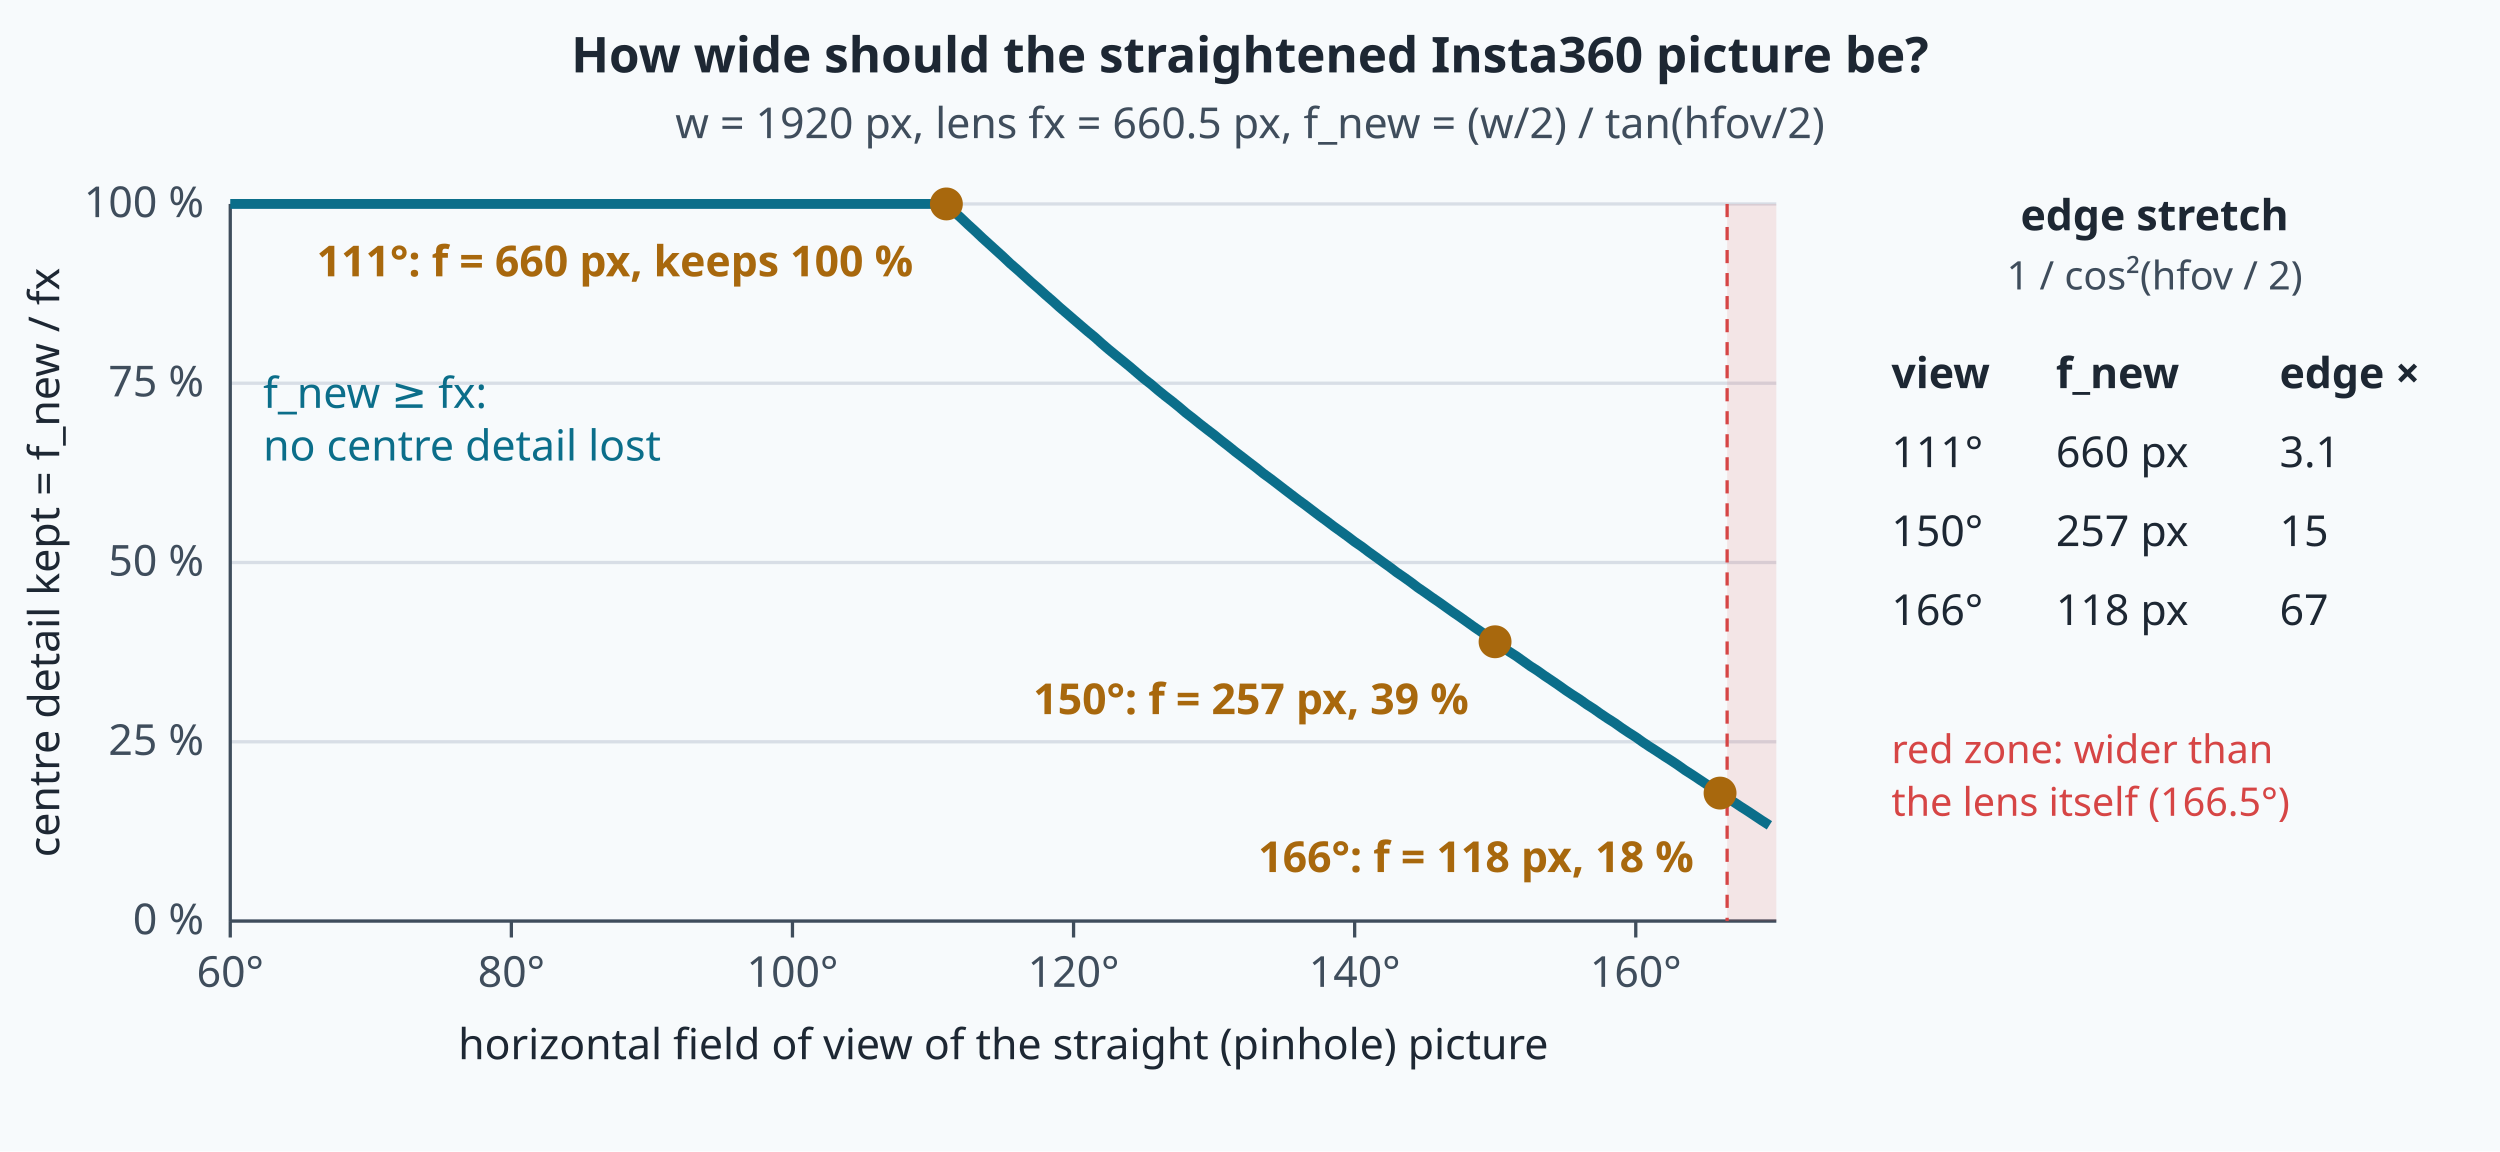
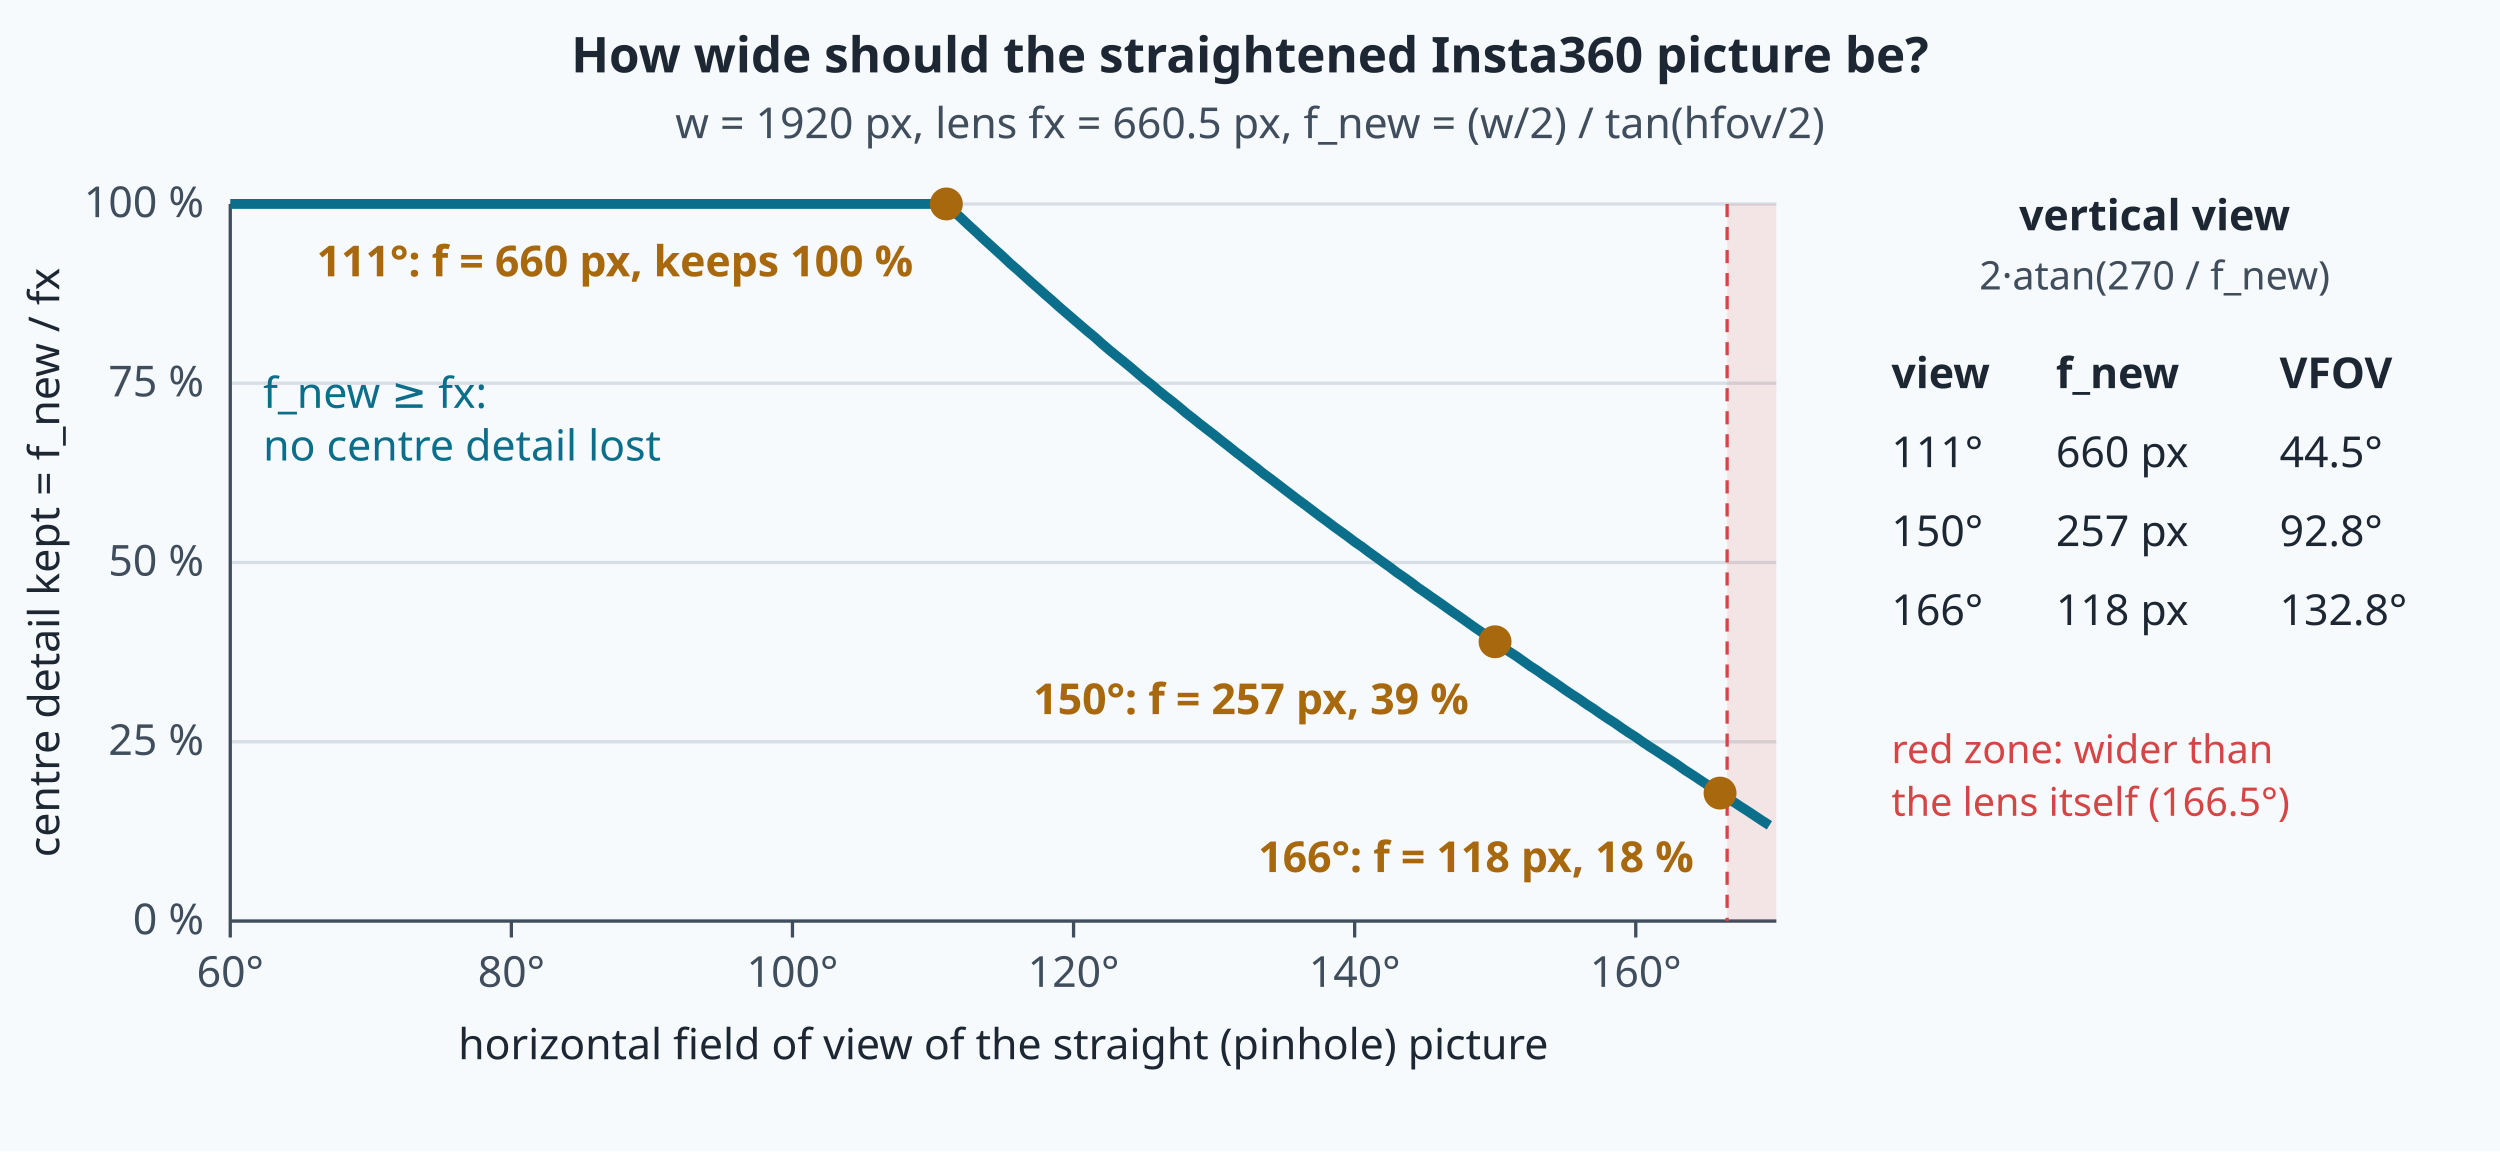
<svg xmlns="http://www.w3.org/2000/svg" viewBox="0 0 760 350" font-family="sans-serif" font-size="13">
  <rect width="760" height="350" fill="#f7fafc" />
  <text x="380.0" y="22" text-anchor="middle" font-weight="bold" font-size="15" fill="#1d2733">How wide should the straightened Insta360 picture be?</text>
  <text x="380.0" y="42" text-anchor="middle" fill="#3f4d5c">w = 1920 px, lens fx = 660.5 px, f_new = (w/2) / tan(hfov/2)</text>
  <line x1="70" y1="280.0" x2="540" y2="280.0" stroke="#d8dee6" />
  <text x="62" y="284.0" text-anchor="end" fill="#3f4d5c">0 %</text>
  <line x1="70" y1="225.5" x2="540" y2="225.5" stroke="#d8dee6" />
  <text x="62" y="229.5" text-anchor="end" fill="#3f4d5c">25 %</text>
  <line x1="70" y1="171.0" x2="540" y2="171.0" stroke="#d8dee6" />
  <text x="62" y="175.0" text-anchor="end" fill="#3f4d5c">50 %</text>
  <line x1="70" y1="116.5" x2="540" y2="116.5" stroke="#d8dee6" />
  <text x="62" y="120.5" text-anchor="end" fill="#3f4d5c">75 %</text>
  <line x1="70" y1="62.0" x2="540" y2="62.0" stroke="#d8dee6" />
  <text x="62" y="66.0" text-anchor="end" fill="#3f4d5c">100 %</text>
  <line x1="70.0" y1="280" x2="70.0" y2="285" stroke="#3f4d5c" />
  <text x="70.0" y="300" text-anchor="middle" fill="#3f4d5c">60°</text>
  <line x1="155.455" y1="280" x2="155.455" y2="285" stroke="#3f4d5c" />
  <text x="155.455" y="300" text-anchor="middle" fill="#3f4d5c">80°</text>
  <line x1="240.909" y1="280" x2="240.909" y2="285" stroke="#3f4d5c" />
  <text x="240.909" y="300" text-anchor="middle" fill="#3f4d5c">100°</text>
  <line x1="326.364" y1="280" x2="326.364" y2="285" stroke="#3f4d5c" />
  <text x="326.364" y="300" text-anchor="middle" fill="#3f4d5c">120°</text>
  <line x1="411.818" y1="280" x2="411.818" y2="285" stroke="#3f4d5c" />
  <text x="411.818" y="300" text-anchor="middle" fill="#3f4d5c">140°</text>
  <line x1="497.273" y1="280" x2="497.273" y2="285" stroke="#3f4d5c" />
  <text x="497.273" y="300" text-anchor="middle" fill="#3f4d5c">160°</text>
  <line x1="70" y1="280" x2="540" y2="280" stroke="#3f4d5c" />
  <line x1="70" y1="62" x2="70" y2="280" stroke="#3f4d5c" />
  <text x="305.0" y="322" text-anchor="middle" fill="#1d2733">horizontal field of view of the straight (pinhole) picture</text>
  <text transform="translate(18,171.0) rotate(-90)" text-anchor="middle" fill="#1d2733">centre detail kept = f_new / fx</text>
  <rect x="525.045" y="62" width="14.955" height="218" fill="#d64545" opacity="0.12" />
  <line x1="525.045" y1="62" x2="525.045" y2="280" stroke="#d64545" stroke-dasharray="4 3" />
  <polyline points="70.0,62.0 72.1,62.0 74.3,62.0 76.4,62.0 78.5,62.0 80.7,62.0 82.8,62.0 85.0,62.0 87.1,62.0 89.2,62.0 91.4,62.0 93.5,62.0 95.6,62.0 97.8,62.0 99.9,62.0 102.0,62.0 104.2,62.0 106.3,62.0 108.5,62.0 110.6,62.0 112.7,62.0 114.9,62.0 117.0,62.0 119.1,62.0 121.3,62.0 123.4,62.0 125.5,62.0 127.7,62.0 129.8,62.0 132.0,62.0 134.1,62.0 136.2,62.0 138.4,62.0 140.5,62.0 142.6,62.0 144.8,62.0 146.9,62.0 149.0,62.0 151.2,62.0 153.3,62.0 155.5,62.0 157.6,62.0 159.7,62.0 161.9,62.0 164.0,62.0 166.1,62.0 168.3,62.0 170.4,62.0 172.5,62.0 174.7,62.0 176.8,62.0 179.0,62.0 181.1,62.0 183.2,62.0 185.4,62.0 187.5,62.0 189.6,62.0 191.8,62.0 193.9,62.0 196.0,62.0 198.2,62.0 200.3,62.0 202.5,62.0 204.6,62.0 206.7,62.0 208.9,62.0 211.0,62.0 213.1,62.0 215.3,62.0 217.4,62.0 219.5,62.0 221.7,62.0 223.8,62.0 226.0,62.0 228.1,62.0 230.2,62.0 232.4,62.0 234.5,62.0 236.6,62.0 238.8,62.0 240.9,62.0 243.0,62.0 245.2,62.0 247.3,62.0 249.5,62.0 251.6,62.0 253.7,62.0 255.9,62.0 258.0,62.0 260.1,62.0 262.3,62.0 264.4,62.0 266.5,62.0 268.7,62.0 270.8,62.0 273.0,62.0 275.1,62.0 277.2,62.0 279.4,62.0 281.5,62.0 283.6,62.0 285.8,62.0 287.9,62.2 290.0,64.3 292.2,66.3 294.3,68.3 296.5,70.3 298.6,72.3 300.7,74.2 302.9,76.2 305.0,78.1 307.1,80.1 309.3,82.0 311.4,83.9 313.5,85.8 315.7,87.7 317.8,89.6 320.0,91.5 322.1,93.4 324.2,95.2 326.4,97.1 328.5,98.9 330.6,100.7 332.8,102.5 334.9,104.4 337.0,106.2 339.2,108.0 341.3,109.7 343.5,111.5 345.6,113.3 347.7,115.1 349.9,116.8 352.0,118.6 354.1,120.3 356.3,122.0 358.4,123.7 360.5,125.5 362.7,127.2 364.8,128.9 367.0,130.6 369.1,132.2 371.2,133.9 373.4,135.6 375.5,137.3 377.6,138.9 379.8,140.6 381.9,142.2 384.0,143.9 386.2,145.5 388.3,147.1 390.5,148.8 392.6,150.4 394.7,152.0 396.9,153.6 399.0,155.2 401.1,156.8 403.3,158.4 405.4,160.0 407.5,161.5 409.7,163.1 411.8,164.7 414.0,166.2 416.1,167.8 418.2,169.3 420.4,170.9 422.5,172.4 424.6,174.0 426.8,175.5 428.9,177.0 431.0,178.6 433.2,180.1 435.3,181.6 437.5,183.1 439.6,184.6 441.7,186.1 443.9,187.6 446.0,189.1 448.1,190.6 450.3,192.1 452.4,193.6 454.5,195.1 456.7,196.6 458.8,198.1 461.0,199.5 463.1,201.0 465.2,202.5 467.4,203.9 469.5,205.4 471.6,206.8 473.8,208.3 475.9,209.8 478.0,211.2 480.2,212.6 482.3,214.1 484.5,215.5 486.6,217.0 488.7,218.4 490.9,219.8 493.0,221.3 495.1,222.7 497.3,224.1 499.4,225.6 501.5,227.0 503.7,228.4 505.8,229.8 508.0,231.2 510.1,232.6 512.2,234.1 514.4,235.5 516.5,236.9 518.6,238.3 520.8,239.7 522.9,241.1 525.0,242.5 527.2,243.9 529.3,245.3 531.5,246.7 533.6,248.1 535.7,249.5 537.9,250.9" fill="none" stroke="#0b6e8a" stroke-width="3" />
  <circle cx="287.7" cy="62.0" r="5" fill="#a8680d" />
  <text x="277.6" y="84" text-anchor="end" fill="#a8680d" font-weight="bold">111°: f = 660 px, keeps 100 %</text>
  <circle cx="454.5" cy="195.1" r="5" fill="#a8680d" />
  <text x="446.5" y="217.1" text-anchor="end" fill="#a8680d" font-weight="bold">150°: f = 257 px, 39 %</text>
  <circle cx="522.9" cy="241.1" r="5" fill="#a8680d" />
  <text x="514.9" y="265.1" text-anchor="end" fill="#a8680d" font-weight="bold">166°: f = 118 px, 18 %</text>
  <text x="80" y="124" fill="#0b6e8a">f_new ≥ fx:</text>
  <text x="80" y="140" fill="#0b6e8a">no centre detail lost</text>
-   <text x="655" y="70" text-anchor="middle" font-weight="bold" fill="#1d2733">edge stretch</text>
-   <text x="655" y="88" text-anchor="middle" fill="#3f4d5c" font-size="12">1 / cos²(hfov / 2)</text>
+   <text x="655" y="70" text-anchor="middle" font-weight="bold" fill="#1d2733">vertical view</text>
+   <text x="655" y="88" text-anchor="middle" fill="#3f4d5c" font-size="12">2·atan(270 / f_new)</text>
  <text x="575" y="118" font-weight="bold" fill="#1d2733">view</text>
  <text x="625" y="118" font-weight="bold" fill="#1d2733">f_new</text>
-   <text x="693" y="118" font-weight="bold" fill="#1d2733">edge ×</text>
+   <text x="693" y="118" font-weight="bold" fill="#1d2733">VFOV</text>
  <text x="575" y="142" font-weight="normal" fill="#1d2733">111°</text>
  <text x="625" y="142" font-weight="normal" fill="#1d2733">660 px</text>
-   <text x="693" y="142" font-weight="normal" fill="#1d2733">3.1</text>
+   <text x="693" y="142" font-weight="normal" fill="#1d2733">44.5°</text>
  <text x="575" y="166" font-weight="normal" fill="#1d2733">150°</text>
  <text x="625" y="166" font-weight="normal" fill="#1d2733">257 px</text>
-   <text x="693" y="166" font-weight="normal" fill="#1d2733">15</text>
+   <text x="693" y="166" font-weight="normal" fill="#1d2733">92.8°</text>
  <text x="575" y="190" font-weight="normal" fill="#1d2733">166°</text>
  <text x="625" y="190" font-weight="normal" fill="#1d2733">118 px</text>
-   <text x="693" y="190" font-weight="normal" fill="#1d2733">67</text>
+   <text x="693" y="190" font-weight="normal" fill="#1d2733">132.8°</text>
  <text x="575" y="232" fill="#d64545" font-size="12">red zone: wider than</text>
  <text x="575" y="248" fill="#d64545" font-size="12">the lens itself (166.5°)</text>
</svg>
